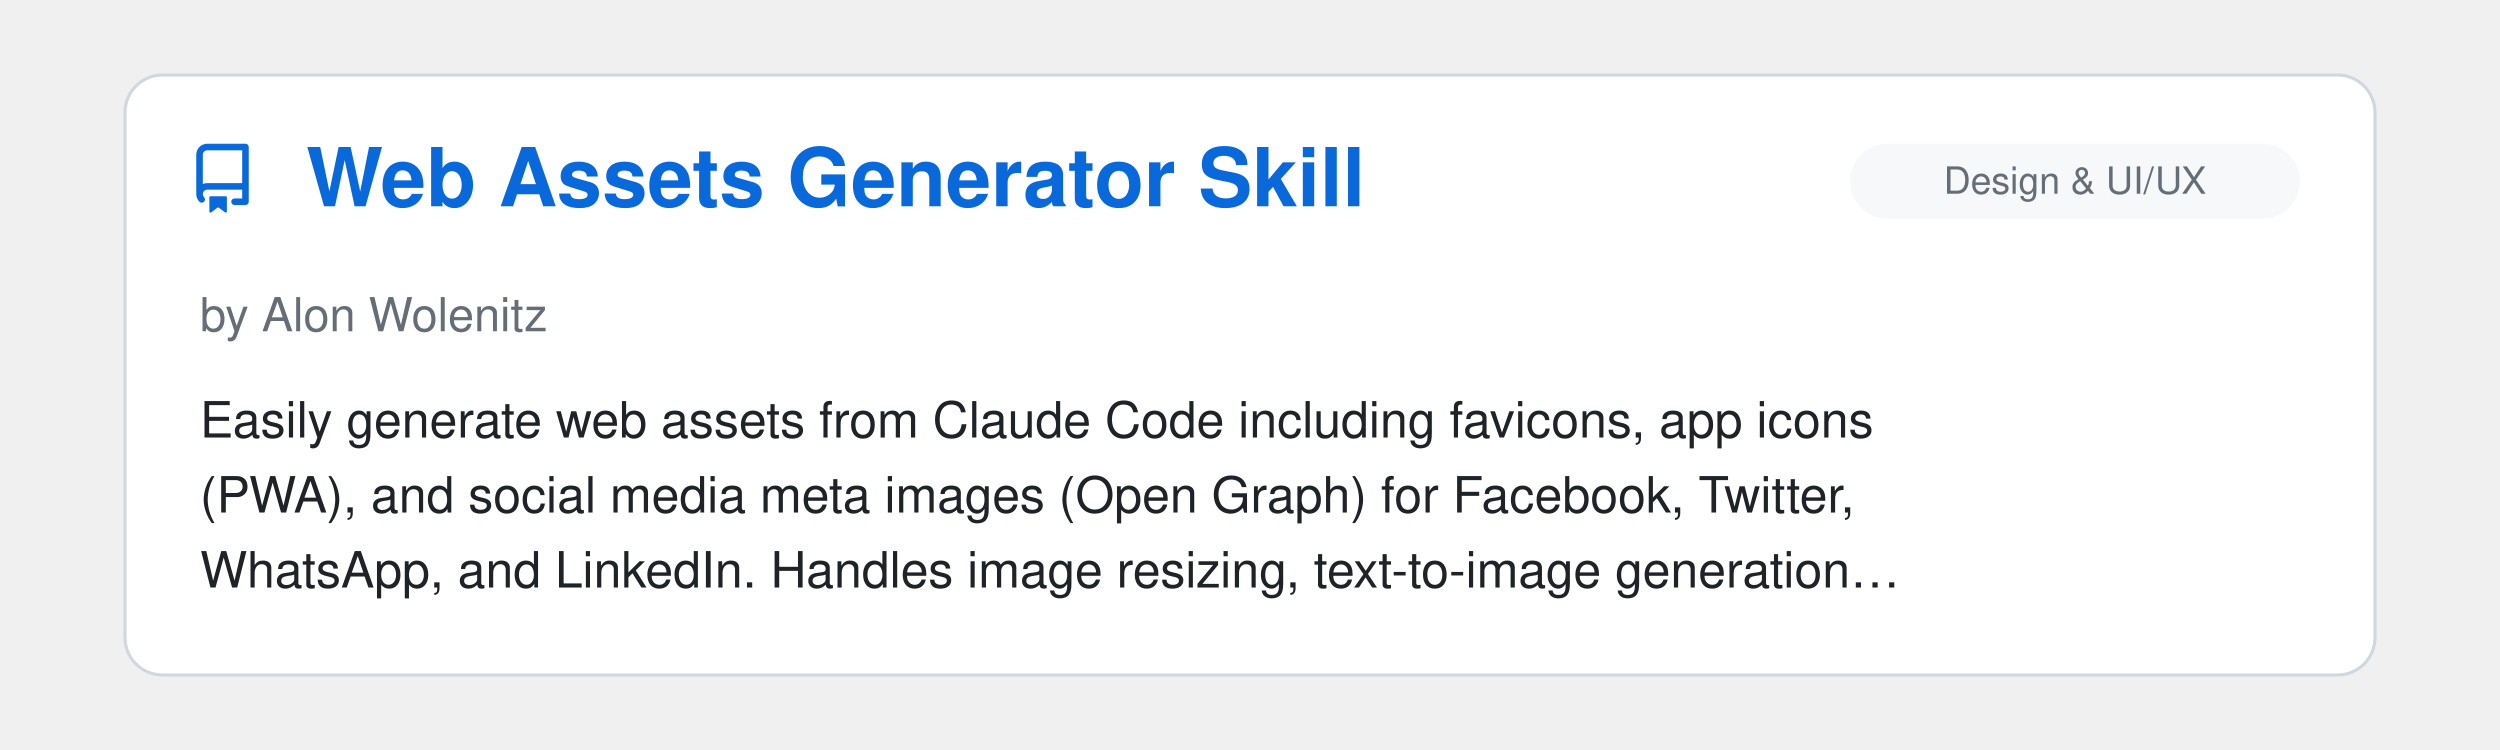
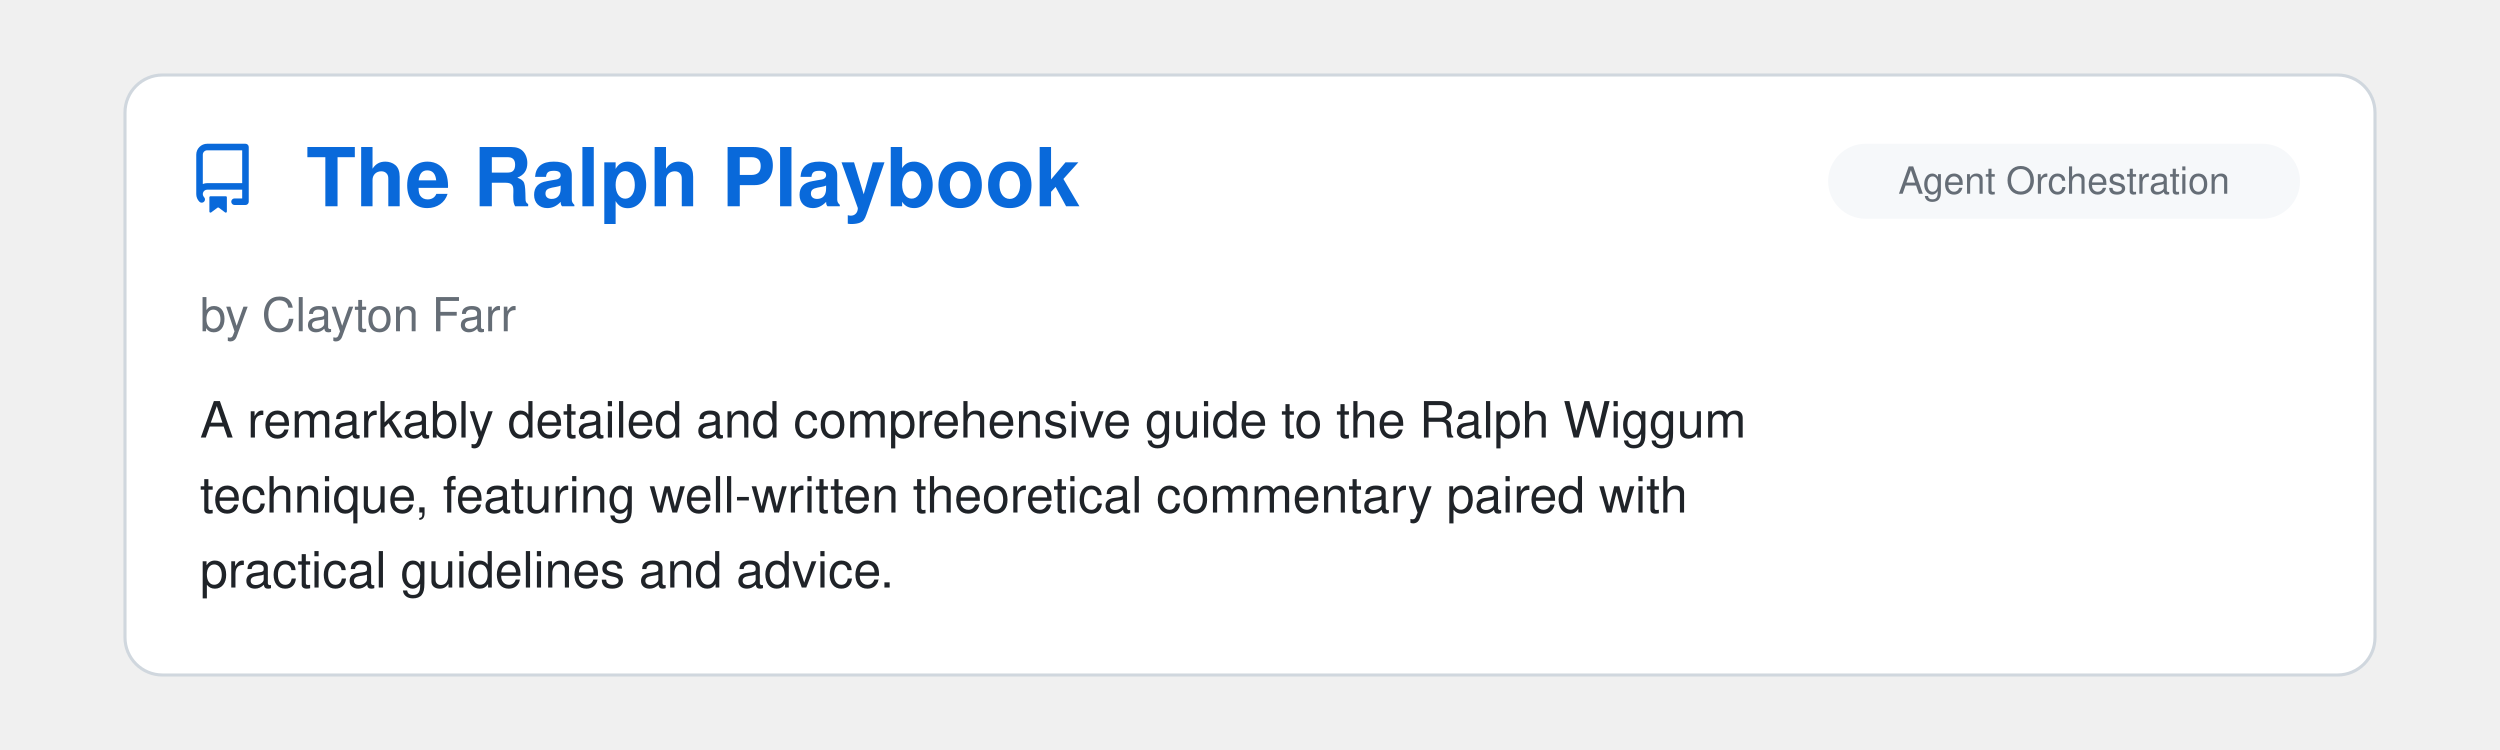
<svg xmlns="http://www.w3.org/2000/svg" viewBox="0 0 800 240" width="100%">
  <clipPath id="raClip">
    <rect x="0" y="0" width="800" height="240" />
  </clipPath>
  <g clip-path="url(#raClip)">
    <g id="raSlider">
      <animateTransform attributeName="transform" type="translate" calcMode="spline" values="0,0; 0,0; -800,0; -800,0; -1600,0; -1600,0; -2400,0; -2400,0; -3200,0; -3200,0; -4000,0; -4000,0; -4800,0" keyTimes="0; 0.15; 0.167; 0.317; 0.333; 0.483; 0.5; 0.65; 0.667; 0.817; 0.833; 0.983; 1" keySplines="0 0 1 1; 0.45 0 0.55 1; 0 0 1 1; 0.45 0 0.55 1; 0 0 1 1; 0.45 0 0.55 1; 0 0 1 1; 0.45 0 0.55 1; 0 0 1 1; 0.45 0 0.55 1; 0 0 1 1; 0.45 0 0.55 1" dur="39s" repeatCount="indefinite" />
      <g transform="translate(0, 0)">
        <rect x="40" y="24" width="720" height="192" rx="12" fill="#ffffff" stroke="#d0d7de" stroke-width="1" />
        <g transform="translate(60, 46) scale(1.4)" fill="#0969da">
          <path d="M2 2.5A2.5 2.5 0 0 1 4.5 0h8.75a.75.75 0 0 1 .75.75v12.5a.75.75 0 0 1-.75.75h-2.5a.75.75 0 0 1 0-1.5h1.75v-2h-8a1 1 0 0 0-.714 1.7.75.75 0 1 1-1.072 1.05A2.495 2.495 0 0 1 2 11.5Zm10.5-1h-8a1 1 0 0 0-1 1v6.708A2.486 2.486 0 0 1 4.5 9h8ZM5 12.25a.25.25 0 0 1 .25-.25h3.5a.25.25 0 0 1 .25.25v3.25a.25.25 0 0 1-.4.2l-1.45-1.087a.249.249 0 0 0-.3 0L5.4 15.7a.25.25 0 0 1-.4-.2Z" />
        </g>
-         <text x="98" y="66" font-family="-apple-system, BlinkMacSystemFont, 'Segoe UI', Helvetica, Arial, sans-serif" font-size="26" font-weight="700" fill="#0969da">Web Assets Generator Skill</text>
-         <rect x="592" y="46" width="144" height="24" rx="12" fill="#f6f8fa" />
-         <text x="664.0" y="62" text-anchor="middle" font-family="-apple-system, BlinkMacSystemFont, 'Segoe UI', Helvetica, Arial, sans-serif" font-size="12" fill="#656d76">Design &amp; UI/UX</text>
-         <text x="64" y="106" font-family="-apple-system, BlinkMacSystemFont, 'Segoe UI', Helvetica, Arial, sans-serif" font-size="15" fill="#656d76">by Alon Wolenitz</text>
-         <text x="64" y="140" font-family="-apple-system, BlinkMacSystemFont, 'Segoe UI', Helvetica, Arial, sans-serif" font-size="16" fill="#1f2328">Easily generate web assets from Claude Code including favicons, app icons</text>
-         <text x="64" y="164" font-family="-apple-system, BlinkMacSystemFont, 'Segoe UI', Helvetica, Arial, sans-serif" font-size="16" fill="#1f2328">(PWA), and social media meta images (Open Graph) for Facebook, Twitter,</text>
-         <text x="64" y="188" font-family="-apple-system, BlinkMacSystemFont, 'Segoe UI', Helvetica, Arial, sans-serif" font-size="16" fill="#1f2328">WhatsApp, and LinkedIn. Handles image resizing, text-to-image generation…</text>
+         <text x="98" y="66" font-family="-apple-system, BlinkMacSystemFont, 'Segoe UI', Helvetica, Arial, sans-serif" font-size="26" font-weight="700" fill="#0969da">The Ralph Playbook</text>
+         <rect x="585" y="46" width="151" height="24" rx="12" fill="#f6f8fa" />
+         <text x="660.5" y="62" text-anchor="middle" font-family="-apple-system, BlinkMacSystemFont, 'Segoe UI', Helvetica, Arial, sans-serif" font-size="12" fill="#656d76">Agent Orchestration</text>
+         <text x="64" y="106" font-family="-apple-system, BlinkMacSystemFont, 'Segoe UI', Helvetica, Arial, sans-serif" font-size="15" fill="#656d76">by Clayton Farr</text>
+         <text x="64" y="140" font-family="-apple-system, BlinkMacSystemFont, 'Segoe UI', Helvetica, Arial, sans-serif" font-size="16" fill="#1f2328">A remarkably detailed and comprehensive guide to the Ralph Wiggum</text>
+         <text x="64" y="164" font-family="-apple-system, BlinkMacSystemFont, 'Segoe UI', Helvetica, Arial, sans-serif" font-size="16" fill="#1f2328">technique, featuring well-written theoretical commentary paired with</text>
+         <text x="64" y="188" font-family="-apple-system, BlinkMacSystemFont, 'Segoe UI', Helvetica, Arial, sans-serif" font-size="16" fill="#1f2328">practical guidelines and advice.</text>
      </g>
      <g transform="translate(800, 0)">
        <rect x="40" y="24" width="720" height="192" rx="12" fill="#ffffff" stroke="#d0d7de" stroke-width="1" />
        <g transform="translate(60, 46) scale(1.4)" fill="#0969da">
          <path d="M2 2.5A2.5 2.5 0 0 1 4.5 0h8.75a.75.75 0 0 1 .75.75v12.5a.75.75 0 0 1-.75.75h-2.5a.75.75 0 0 1 0-1.5h1.75v-2h-8a1 1 0 0 0-.714 1.7.75.75 0 1 1-1.072 1.05A2.495 2.495 0 0 1 2 11.5Zm10.5-1h-8a1 1 0 0 0-1 1v6.708A2.486 2.486 0 0 1 4.5 9h8ZM5 12.25a.25.25 0 0 1 .25-.25h3.5a.25.25 0 0 1 .25.25v3.25a.25.25 0 0 1-.4.2l-1.45-1.087a.249.249 0 0 0-.3 0L5.4 15.7a.25.25 0 0 1-.4-.2Z" />
        </g>
-         <text x="98" y="66" font-family="-apple-system, BlinkMacSystemFont, 'Segoe UI', Helvetica, Arial, sans-serif" font-size="26" font-weight="700" fill="#0969da">TÂCHES Claude Code Resour…</text>
-         <rect x="627" y="46" width="109" height="24" rx="12" fill="#f6f8fa" />
-         <text x="681.5" y="62" text-anchor="middle" font-family="-apple-system, BlinkMacSystemFont, 'Segoe UI', Helvetica, Arial, sans-serif" font-size="12" fill="#656d76">Multi-Purpose</text>
-         <text x="64" y="106" font-family="-apple-system, BlinkMacSystemFont, 'Segoe UI', Helvetica, Arial, sans-serif" font-size="15" fill="#656d76">by TÂCHES</text>
-         <text x="64" y="140" font-family="-apple-system, BlinkMacSystemFont, 'Segoe UI', Helvetica, Arial, sans-serif" font-size="16" fill="#1f2328">A well-balanced, "down-to-Earth" set of sub agents, skills, and commands,</text>
-         <text x="64" y="164" font-family="-apple-system, BlinkMacSystemFont, 'Segoe UI', Helvetica, Arial, sans-serif" font-size="16" fill="#1f2328">that are well-organized, easy to read, and a healthy focus on</text>
-         <text x="64" y="188" font-family="-apple-system, BlinkMacSystemFont, 'Segoe UI', Helvetica, Arial, sans-serif" font-size="16" fill="#1f2328">"meta"-skills/agents, like "skill-auditor", hook creation, etc. - the kind…</text>
+         <text x="98" y="66" font-family="-apple-system, BlinkMacSystemFont, 'Segoe UI', Helvetica, Arial, sans-serif" font-size="26" font-weight="700" fill="#0969da">Ralph Wiggum Marketer</text>
+         <rect x="585" y="46" width="151" height="24" rx="12" fill="#f6f8fa" />
+         <text x="660.5" y="62" text-anchor="middle" font-family="-apple-system, BlinkMacSystemFont, 'Segoe UI', Helvetica, Arial, sans-serif" font-size="12" fill="#656d76">Agent Orchestration</text>
+         <text x="64" y="106" font-family="-apple-system, BlinkMacSystemFont, 'Segoe UI', Helvetica, Arial, sans-serif" font-size="15" fill="#656d76">by Muratcan Koylan</text>
+         <text x="64" y="140" font-family="-apple-system, BlinkMacSystemFont, 'Segoe UI', Helvetica, Arial, sans-serif" font-size="16" fill="#1f2328">A Claude Code plugin that provides an autonomous AI copywriter,</text>
+         <text x="64" y="164" font-family="-apple-system, BlinkMacSystemFont, 'Segoe UI', Helvetica, Arial, sans-serif" font-size="16" fill="#1f2328">integrating the Ralph loop with customized knowledge bases for market</text>
+         <text x="64" y="188" font-family="-apple-system, BlinkMacSystemFont, 'Segoe UI', Helvetica, Arial, sans-serif" font-size="16" fill="#1f2328">research agents. The agents do the research, Ralph writes the copy, you…</text>
      </g>
      <g transform="translate(1600, 0)">
        <rect x="40" y="24" width="720" height="192" rx="12" fill="#ffffff" stroke="#d0d7de" stroke-width="1" />
        <g transform="translate(60, 46) scale(1.4)" fill="#0969da">
          <path d="M2 2.5A2.5 2.5 0 0 1 4.5 0h8.75a.75.75 0 0 1 .75.75v12.5a.75.75 0 0 1-.75.75h-2.5a.75.75 0 0 1 0-1.5h1.75v-2h-8a1 1 0 0 0-.714 1.7.75.75 0 1 1-1.072 1.05A2.495 2.495 0 0 1 2 11.5Zm10.5-1h-8a1 1 0 0 0-1 1v6.708A2.486 2.486 0 0 1 4.5 9h8ZM5 12.25a.25.25 0 0 1 .25-.25h3.5a.25.25 0 0 1 .25.25v3.25a.25.25 0 0 1-.4.2l-1.45-1.087a.249.249 0 0 0-.3 0L5.4 15.7a.25.25 0 0 1-.4-.2Z" />
        </g>
-         <text x="98" y="66" font-family="-apple-system, BlinkMacSystemFont, 'Segoe UI', Helvetica, Arial, sans-serif" font-size="26" font-weight="700" fill="#0969da">Context Engineering Kit</text>
+         <text x="98" y="66" font-family="-apple-system, BlinkMacSystemFont, 'Segoe UI', Helvetica, Arial, sans-serif" font-size="26" font-weight="700" fill="#0969da">Fusion Harness</text>
        <rect x="516" y="46" width="220" height="24" rx="12" fill="#f6f8fa" />
-         <text x="626.0" y="62" text-anchor="middle" font-family="-apple-system, BlinkMacSystemFont, 'Segoe UI', Helvetica, Arial, sans-serif" font-size="12" fill="#656d76">Memory &amp; Context Persistence</text>
-         <text x="64" y="106" font-family="-apple-system, BlinkMacSystemFont, 'Segoe UI', Helvetica, Arial, sans-serif" font-size="15" fill="#656d76">by Vlad Goncharov</text>
-         <text x="64" y="140" font-family="-apple-system, BlinkMacSystemFont, 'Segoe UI', Helvetica, Arial, sans-serif" font-size="16" fill="#1f2328">Hand-crafted collection of advanced context engineering techniques and</text>
-         <text x="64" y="164" font-family="-apple-system, BlinkMacSystemFont, 'Segoe UI', Helvetica, Arial, sans-serif" font-size="16" fill="#1f2328">patterns with minimal token footprint focused on improving agent result</text>
-         <text x="64" y="188" font-family="-apple-system, BlinkMacSystemFont, 'Segoe UI', Helvetica, Arial, sans-serif" font-size="16" fill="#1f2328">quality.</text>
+         <text x="626.0" y="62" text-anchor="middle" font-family="-apple-system, BlinkMacSystemFont, 'Segoe UI', Helvetica, Arial, sans-serif" font-size="12" fill="#656d76">Providers, Runtime &amp; Integrat…</text>
+         <text x="64" y="106" font-family="-apple-system, BlinkMacSystemFont, 'Segoe UI', Helvetica, Arial, sans-serif" font-size="15" fill="#656d76">by disler</text>
+         <text x="64" y="140" font-family="-apple-system, BlinkMacSystemFont, 'Segoe UI', Helvetica, Arial, sans-serif" font-size="16" fill="#1f2328">Fuses 2–5 frontier models instead of racing them — one architect, one</text>
+         <text x="64" y="164" font-family="-apple-system, BlinkMacSystemFont, 'Segoe UI', Helvetica, Arial, sans-serif" font-size="16" fill="#1f2328">primary builder, and up to three secondary builders — giving N-way</text>
+         <text x="64" y="188" font-family="-apple-system, BlinkMacSystemFont, 'Segoe UI', Helvetica, Arial, sans-serif" font-size="16" fill="#1f2328">opinions, debate, fusion, coordinated implementation, direct one-agent…</text>
      </g>
      <g transform="translate(2400, 0)">
        <rect x="40" y="24" width="720" height="192" rx="12" fill="#ffffff" stroke="#d0d7de" stroke-width="1" />
        <g transform="translate(60, 46) scale(1.4)" fill="#0969da">
          <path d="M2 2.5A2.5 2.5 0 0 1 4.5 0h8.75a.75.75 0 0 1 .75.75v12.5a.75.75 0 0 1-.75.75h-2.5a.75.75 0 0 1 0-1.5h1.75v-2h-8a1 1 0 0 0-.714 1.7.75.75 0 1 1-1.072 1.05A2.495 2.495 0 0 1 2 11.5Zm10.5-1h-8a1 1 0 0 0-1 1v6.708A2.486 2.486 0 0 1 4.5 9h8ZM5 12.25a.25.25 0 0 1 .25-.25h3.5a.25.25 0 0 1 .25.25v3.25a.25.25 0 0 1-.4.2l-1.45-1.087a.249.249 0 0 0-.3 0L5.4 15.7a.25.25 0 0 1-.4-.2Z" />
        </g>
-         <text x="98" y="66" font-family="-apple-system, BlinkMacSystemFont, 'Segoe UI', Helvetica, Arial, sans-serif" font-size="26" font-weight="700" fill="#0969da">Codex Skill</text>
-         <rect x="516" y="46" width="220" height="24" rx="12" fill="#f6f8fa" />
-         <text x="626.0" y="62" text-anchor="middle" font-family="-apple-system, BlinkMacSystemFont, 'Segoe UI', Helvetica, Arial, sans-serif" font-size="12" fill="#656d76">Providers, Runtime &amp; Integrat…</text>
-         <text x="64" y="106" font-family="-apple-system, BlinkMacSystemFont, 'Segoe UI', Helvetica, Arial, sans-serif" font-size="15" fill="#656d76">by klaudworks</text>
-         <text x="64" y="140" font-family="-apple-system, BlinkMacSystemFont, 'Segoe UI', Helvetica, Arial, sans-serif" font-size="16" fill="#1f2328">Enables users to prompt codex from claude code. Unlike the raw codex mcp</text>
-         <text x="64" y="164" font-family="-apple-system, BlinkMacSystemFont, 'Segoe UI', Helvetica, Arial, sans-serif" font-size="16" fill="#1f2328">server, this skill infers parameters such as model, reasoning effort,</text>
-         <text x="64" y="188" font-family="-apple-system, BlinkMacSystemFont, 'Segoe UI', Helvetica, Arial, sans-serif" font-size="16" fill="#1f2328">sandboxing from your prompt or asks you to specify them. It also…</text>
+         <text x="98" y="66" font-family="-apple-system, BlinkMacSystemFont, 'Segoe UI', Helvetica, Arial, sans-serif" font-size="26" font-weight="700" fill="#0969da">Fixing Opus 5</text>
+         <rect x="627" y="46" width="109" height="24" rx="12" fill="#f6f8fa" />
+         <text x="681.5" y="62" text-anchor="middle" font-family="-apple-system, BlinkMacSystemFont, 'Segoe UI', Helvetica, Arial, sans-serif" font-size="12" fill="#656d76">Configuration</text>
+         <text x="64" y="106" font-family="-apple-system, BlinkMacSystemFont, 'Segoe UI', Helvetica, Arial, sans-serif" font-size="15" fill="#656d76">by disler</text>
+         <text x="64" y="140" font-family="-apple-system, BlinkMacSystemFont, 'Segoe UI', Helvetica, Arial, sans-serif" font-size="16" fill="#1f2328">A single appendable system prompt that retunes Opus 5's communication</text>
+         <text x="64" y="164" font-family="-apple-system, BlinkMacSystemFont, 'Segoe UI', Helvetica, Arial, sans-serif" font-size="16" fill="#1f2328">channel — cutting verbal tics, heading theater, and output-token bloat —</text>
+         <text x="64" y="188" font-family="-apple-system, BlinkMacSystemFont, 'Segoe UI', Helvetica, Arial, sans-serif" font-size="16" fill="#1f2328">passed via `--append-system-prompt-file` with no build step or…</text>
      </g>
      <g transform="translate(3200, 0)">
        <rect x="40" y="24" width="720" height="192" rx="12" fill="#ffffff" stroke="#d0d7de" stroke-width="1" />
        <g transform="translate(60, 46) scale(1.4)" fill="#0969da">
          <path d="M2 2.5A2.5 2.5 0 0 1 4.5 0h8.75a.75.75 0 0 1 .75.75v12.5a.75.75 0 0 1-.75.75h-2.5a.75.75 0 0 1 0-1.5h1.75v-2h-8a1 1 0 0 0-.714 1.7.75.75 0 1 1-1.072 1.05A2.495 2.495 0 0 1 2 11.5Zm10.5-1h-8a1 1 0 0 0-1 1v6.708A2.486 2.486 0 0 1 4.5 9h8ZM5 12.25a.25.25 0 0 1 .25-.25h3.5a.25.25 0 0 1 .25.25v3.25a.25.25 0 0 1-.4.2l-1.45-1.087a.249.249 0 0 0-.3 0L5.4 15.7a.25.25 0 0 1-.4-.2Z" />
        </g>
-         <text x="98" y="66" font-family="-apple-system, BlinkMacSystemFont, 'Segoe UI', Helvetica, Arial, sans-serif" font-size="26" font-weight="700" fill="#0969da">Claude Codex Settings</text>
-         <rect x="516" y="46" width="220" height="24" rx="12" fill="#f6f8fa" />
-         <text x="626.0" y="62" text-anchor="middle" font-family="-apple-system, BlinkMacSystemFont, 'Segoe UI', Helvetica, Arial, sans-serif" font-size="12" fill="#656d76">Providers, Runtime &amp; Integrat…</text>
-         <text x="64" y="106" font-family="-apple-system, BlinkMacSystemFont, 'Segoe UI', Helvetica, Arial, sans-serif" font-size="15" fill="#656d76">by fatih akyon</text>
-         <text x="64" y="140" font-family="-apple-system, BlinkMacSystemFont, 'Segoe UI', Helvetica, Arial, sans-serif" font-size="16" fill="#1f2328">A well-organized, well-written set of plugins covering core developer</text>
-         <text x="64" y="164" font-family="-apple-system, BlinkMacSystemFont, 'Segoe UI', Helvetica, Arial, sans-serif" font-size="16" fill="#1f2328">activities, such as working with common cloud platforms like GitHub,</text>
-         <text x="64" y="188" font-family="-apple-system, BlinkMacSystemFont, 'Segoe UI', Helvetica, Arial, sans-serif" font-size="16" fill="#1f2328">Azure, MongoDB, and popular services such as Tavily, Playwright, and more…</text>
+         <text x="98" y="66" font-family="-apple-system, BlinkMacSystemFont, 'Segoe UI', Helvetica, Arial, sans-serif" font-size="26" font-weight="700" fill="#0969da">awesome-ralph</text>
+         <rect x="585" y="46" width="151" height="24" rx="12" fill="#f6f8fa" />
+         <text x="660.5" y="62" text-anchor="middle" font-family="-apple-system, BlinkMacSystemFont, 'Segoe UI', Helvetica, Arial, sans-serif" font-size="12" fill="#656d76">Agent Orchestration</text>
+         <text x="64" y="106" font-family="-apple-system, BlinkMacSystemFont, 'Segoe UI', Helvetica, Arial, sans-serif" font-size="15" fill="#656d76">by Martin Joly</text>
+         <text x="64" y="140" font-family="-apple-system, BlinkMacSystemFont, 'Segoe UI', Helvetica, Arial, sans-serif" font-size="16" fill="#1f2328">A curated list of resources about Ralph, the AI coding technique that runs</text>
+         <text x="64" y="164" font-family="-apple-system, BlinkMacSystemFont, 'Segoe UI', Helvetica, Arial, sans-serif" font-size="16" fill="#1f2328">AI coding agents in automated loops until specifications are fulfilled.</text>
      </g>
      <g transform="translate(4000, 0)">
-         <rect x="40" y="24" width="720" height="192" rx="12" fill="#ffffff" stroke="#d0d7de" stroke-width="1" />
-         <g transform="translate(60, 46) scale(1.4)" fill="#0969da">
-           <path d="M2 2.5A2.5 2.5 0 0 1 4.5 0h8.75a.75.75 0 0 1 .75.75v12.5a.75.75 0 0 1-.75.75h-2.5a.75.75 0 0 1 0-1.5h1.75v-2h-8a1 1 0 0 0-.714 1.7.75.75 0 1 1-1.072 1.05A2.495 2.495 0 0 1 2 11.5Zm10.5-1h-8a1 1 0 0 0-1 1v6.708A2.486 2.486 0 0 1 4.5 9h8ZM5 12.25a.25.25 0 0 1 .25-.25h3.5a.25.25 0 0 1 .25.25v3.25a.25.25 0 0 1-.4.2l-1.45-1.087a.249.249 0 0 0-.3 0L5.4 15.7a.25.25 0 0 1-.4-.2Z" />
-         </g>
-         <text x="98" y="66" font-family="-apple-system, BlinkMacSystemFont, 'Segoe UI', Helvetica, Arial, sans-serif" font-size="26" font-weight="700" fill="#0969da">Claude Code Agents</text>
-         <rect x="585" y="46" width="151" height="24" rx="12" fill="#f6f8fa" />
-         <text x="660.5" y="62" text-anchor="middle" font-family="-apple-system, BlinkMacSystemFont, 'Segoe UI', Helvetica, Arial, sans-serif" font-size="12" fill="#656d76">Agent Orchestration</text>
-         <text x="64" y="106" font-family="-apple-system, BlinkMacSystemFont, 'Segoe UI', Helvetica, Arial, sans-serif" font-size="15" fill="#656d76">by Paul - UndeadList</text>
-         <text x="64" y="140" font-family="-apple-system, BlinkMacSystemFont, 'Segoe UI', Helvetica, Arial, sans-serif" font-size="16" fill="#1f2328">Comprehensive E2E development workflow with helpful Claude Code subagent</text>
-         <text x="64" y="164" font-family="-apple-system, BlinkMacSystemFont, 'Segoe UI', Helvetica, Arial, sans-serif" font-size="16" fill="#1f2328">prompts for solo devs. Run multiple auditors in parallel, automate fix</text>
-         <text x="64" y="188" font-family="-apple-system, BlinkMacSystemFont, 'Segoe UI', Helvetica, Arial, sans-serif" font-size="16" fill="#1f2328">cycles with micro-checkpoint protocols, and do browser-based QA. Includes…</text>
-       </g>
-       <g transform="translate(4800, 0)">
        <rect x="40" y="24" width="720" height="192" rx="12" fill="#ffffff" stroke="#d0d7de" stroke-width="1" />
        <g transform="translate(60, 46) scale(1.4)" fill="#0969da">
          <path d="M2 2.5A2.5 2.5 0 0 1 4.5 0h8.75a.75.75 0 0 1 .75.75v12.5a.75.75 0 0 1-.75.75h-2.5a.75.75 0 0 1 0-1.5h1.75v-2h-8a1 1 0 0 0-.714 1.7.75.75 0 1 1-1.072 1.05A2.495 2.495 0 0 1 2 11.5Zm10.5-1h-8a1 1 0 0 0-1 1v6.708A2.486 2.486 0 0 1 4.5 9h8ZM5 12.25a.25.25 0 0 1 .25-.25h3.5a.25.25 0 0 1 .25.25v3.25a.25.25 0 0 1-.4.2l-1.45-1.087a.249.249 0 0 0-.3 0L5.4 15.7a.25.25 0 0 1-.4-.2Z" />
        </g>
        <text x="98" y="66" font-family="-apple-system, BlinkMacSystemFont, 'Segoe UI', Helvetica, Arial, sans-serif" font-size="26" font-weight="700" fill="#0969da">Web Assets Generator Skill</text>
        <rect x="592" y="46" width="144" height="24" rx="12" fill="#f6f8fa" />
        <text x="664.0" y="62" text-anchor="middle" font-family="-apple-system, BlinkMacSystemFont, 'Segoe UI', Helvetica, Arial, sans-serif" font-size="12" fill="#656d76">Design &amp; UI/UX</text>
        <text x="64" y="106" font-family="-apple-system, BlinkMacSystemFont, 'Segoe UI', Helvetica, Arial, sans-serif" font-size="15" fill="#656d76">by Alon Wolenitz</text>
        <text x="64" y="140" font-family="-apple-system, BlinkMacSystemFont, 'Segoe UI', Helvetica, Arial, sans-serif" font-size="16" fill="#1f2328">Easily generate web assets from Claude Code including favicons, app icons</text>
        <text x="64" y="164" font-family="-apple-system, BlinkMacSystemFont, 'Segoe UI', Helvetica, Arial, sans-serif" font-size="16" fill="#1f2328">(PWA), and social media meta images (Open Graph) for Facebook, Twitter,</text>
        <text x="64" y="188" font-family="-apple-system, BlinkMacSystemFont, 'Segoe UI', Helvetica, Arial, sans-serif" font-size="16" fill="#1f2328">WhatsApp, and LinkedIn. Handles image resizing, text-to-image generation…</text>
      </g>
+       <g transform="translate(4800, 0)">
+         <rect x="40" y="24" width="720" height="192" rx="12" fill="#ffffff" stroke="#d0d7de" stroke-width="1" />
+         <g transform="translate(60, 46) scale(1.4)" fill="#0969da">
+           <path d="M2 2.5A2.5 2.5 0 0 1 4.5 0h8.75a.75.75 0 0 1 .75.75v12.5a.75.75 0 0 1-.75.75h-2.5a.75.75 0 0 1 0-1.5h1.75v-2h-8a1 1 0 0 0-.714 1.7.75.75 0 1 1-1.072 1.05A2.495 2.495 0 0 1 2 11.5Zm10.5-1h-8a1 1 0 0 0-1 1v6.708A2.486 2.486 0 0 1 4.5 9h8ZM5 12.25a.25.25 0 0 1 .25-.25h3.5a.25.25 0 0 1 .25.25v3.25a.25.25 0 0 1-.4.2l-1.45-1.087a.249.249 0 0 0-.3 0L5.4 15.7a.25.25 0 0 1-.4-.2Z" />
+         </g>
+         <text x="98" y="66" font-family="-apple-system, BlinkMacSystemFont, 'Segoe UI', Helvetica, Arial, sans-serif" font-size="26" font-weight="700" fill="#0969da">The Ralph Playbook</text>
+         <rect x="585" y="46" width="151" height="24" rx="12" fill="#f6f8fa" />
+         <text x="660.5" y="62" text-anchor="middle" font-family="-apple-system, BlinkMacSystemFont, 'Segoe UI', Helvetica, Arial, sans-serif" font-size="12" fill="#656d76">Agent Orchestration</text>
+         <text x="64" y="106" font-family="-apple-system, BlinkMacSystemFont, 'Segoe UI', Helvetica, Arial, sans-serif" font-size="15" fill="#656d76">by Clayton Farr</text>
+         <text x="64" y="140" font-family="-apple-system, BlinkMacSystemFont, 'Segoe UI', Helvetica, Arial, sans-serif" font-size="16" fill="#1f2328">A remarkably detailed and comprehensive guide to the Ralph Wiggum</text>
+         <text x="64" y="164" font-family="-apple-system, BlinkMacSystemFont, 'Segoe UI', Helvetica, Arial, sans-serif" font-size="16" fill="#1f2328">technique, featuring well-written theoretical commentary paired with</text>
+         <text x="64" y="188" font-family="-apple-system, BlinkMacSystemFont, 'Segoe UI', Helvetica, Arial, sans-serif" font-size="16" fill="#1f2328">practical guidelines and advice.</text>
+       </g>
    </g>
  </g>
</svg>
